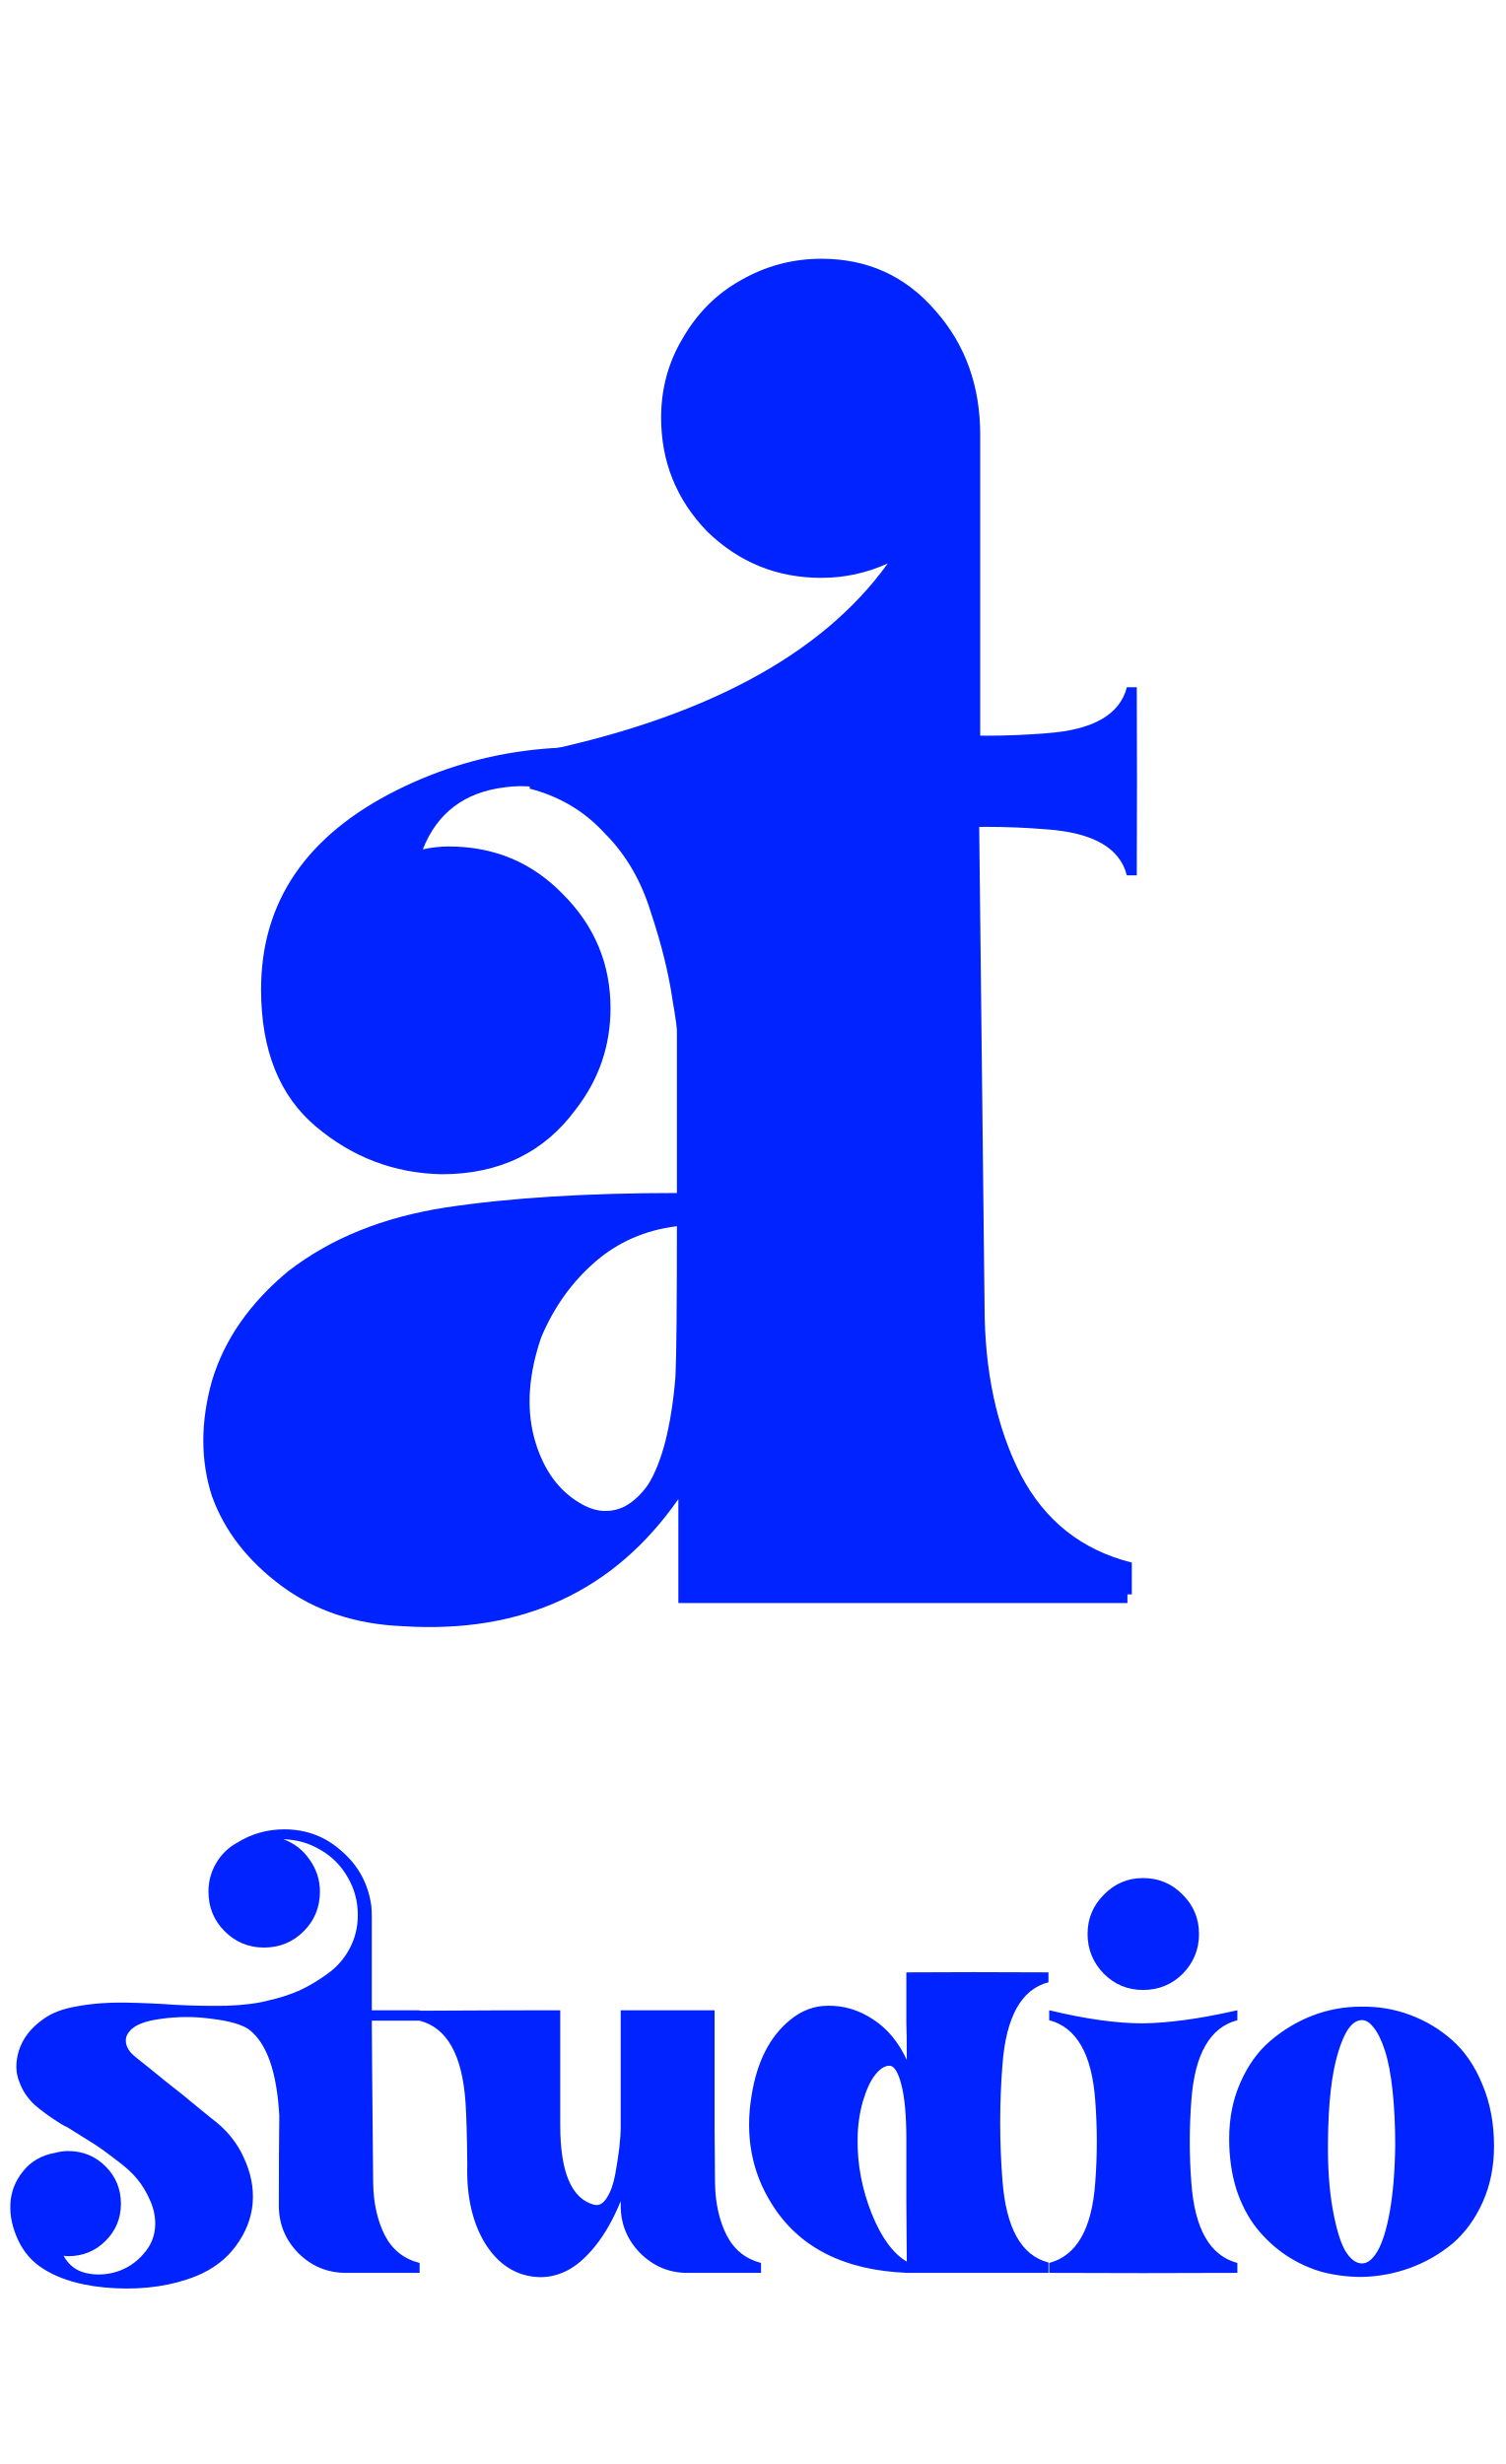
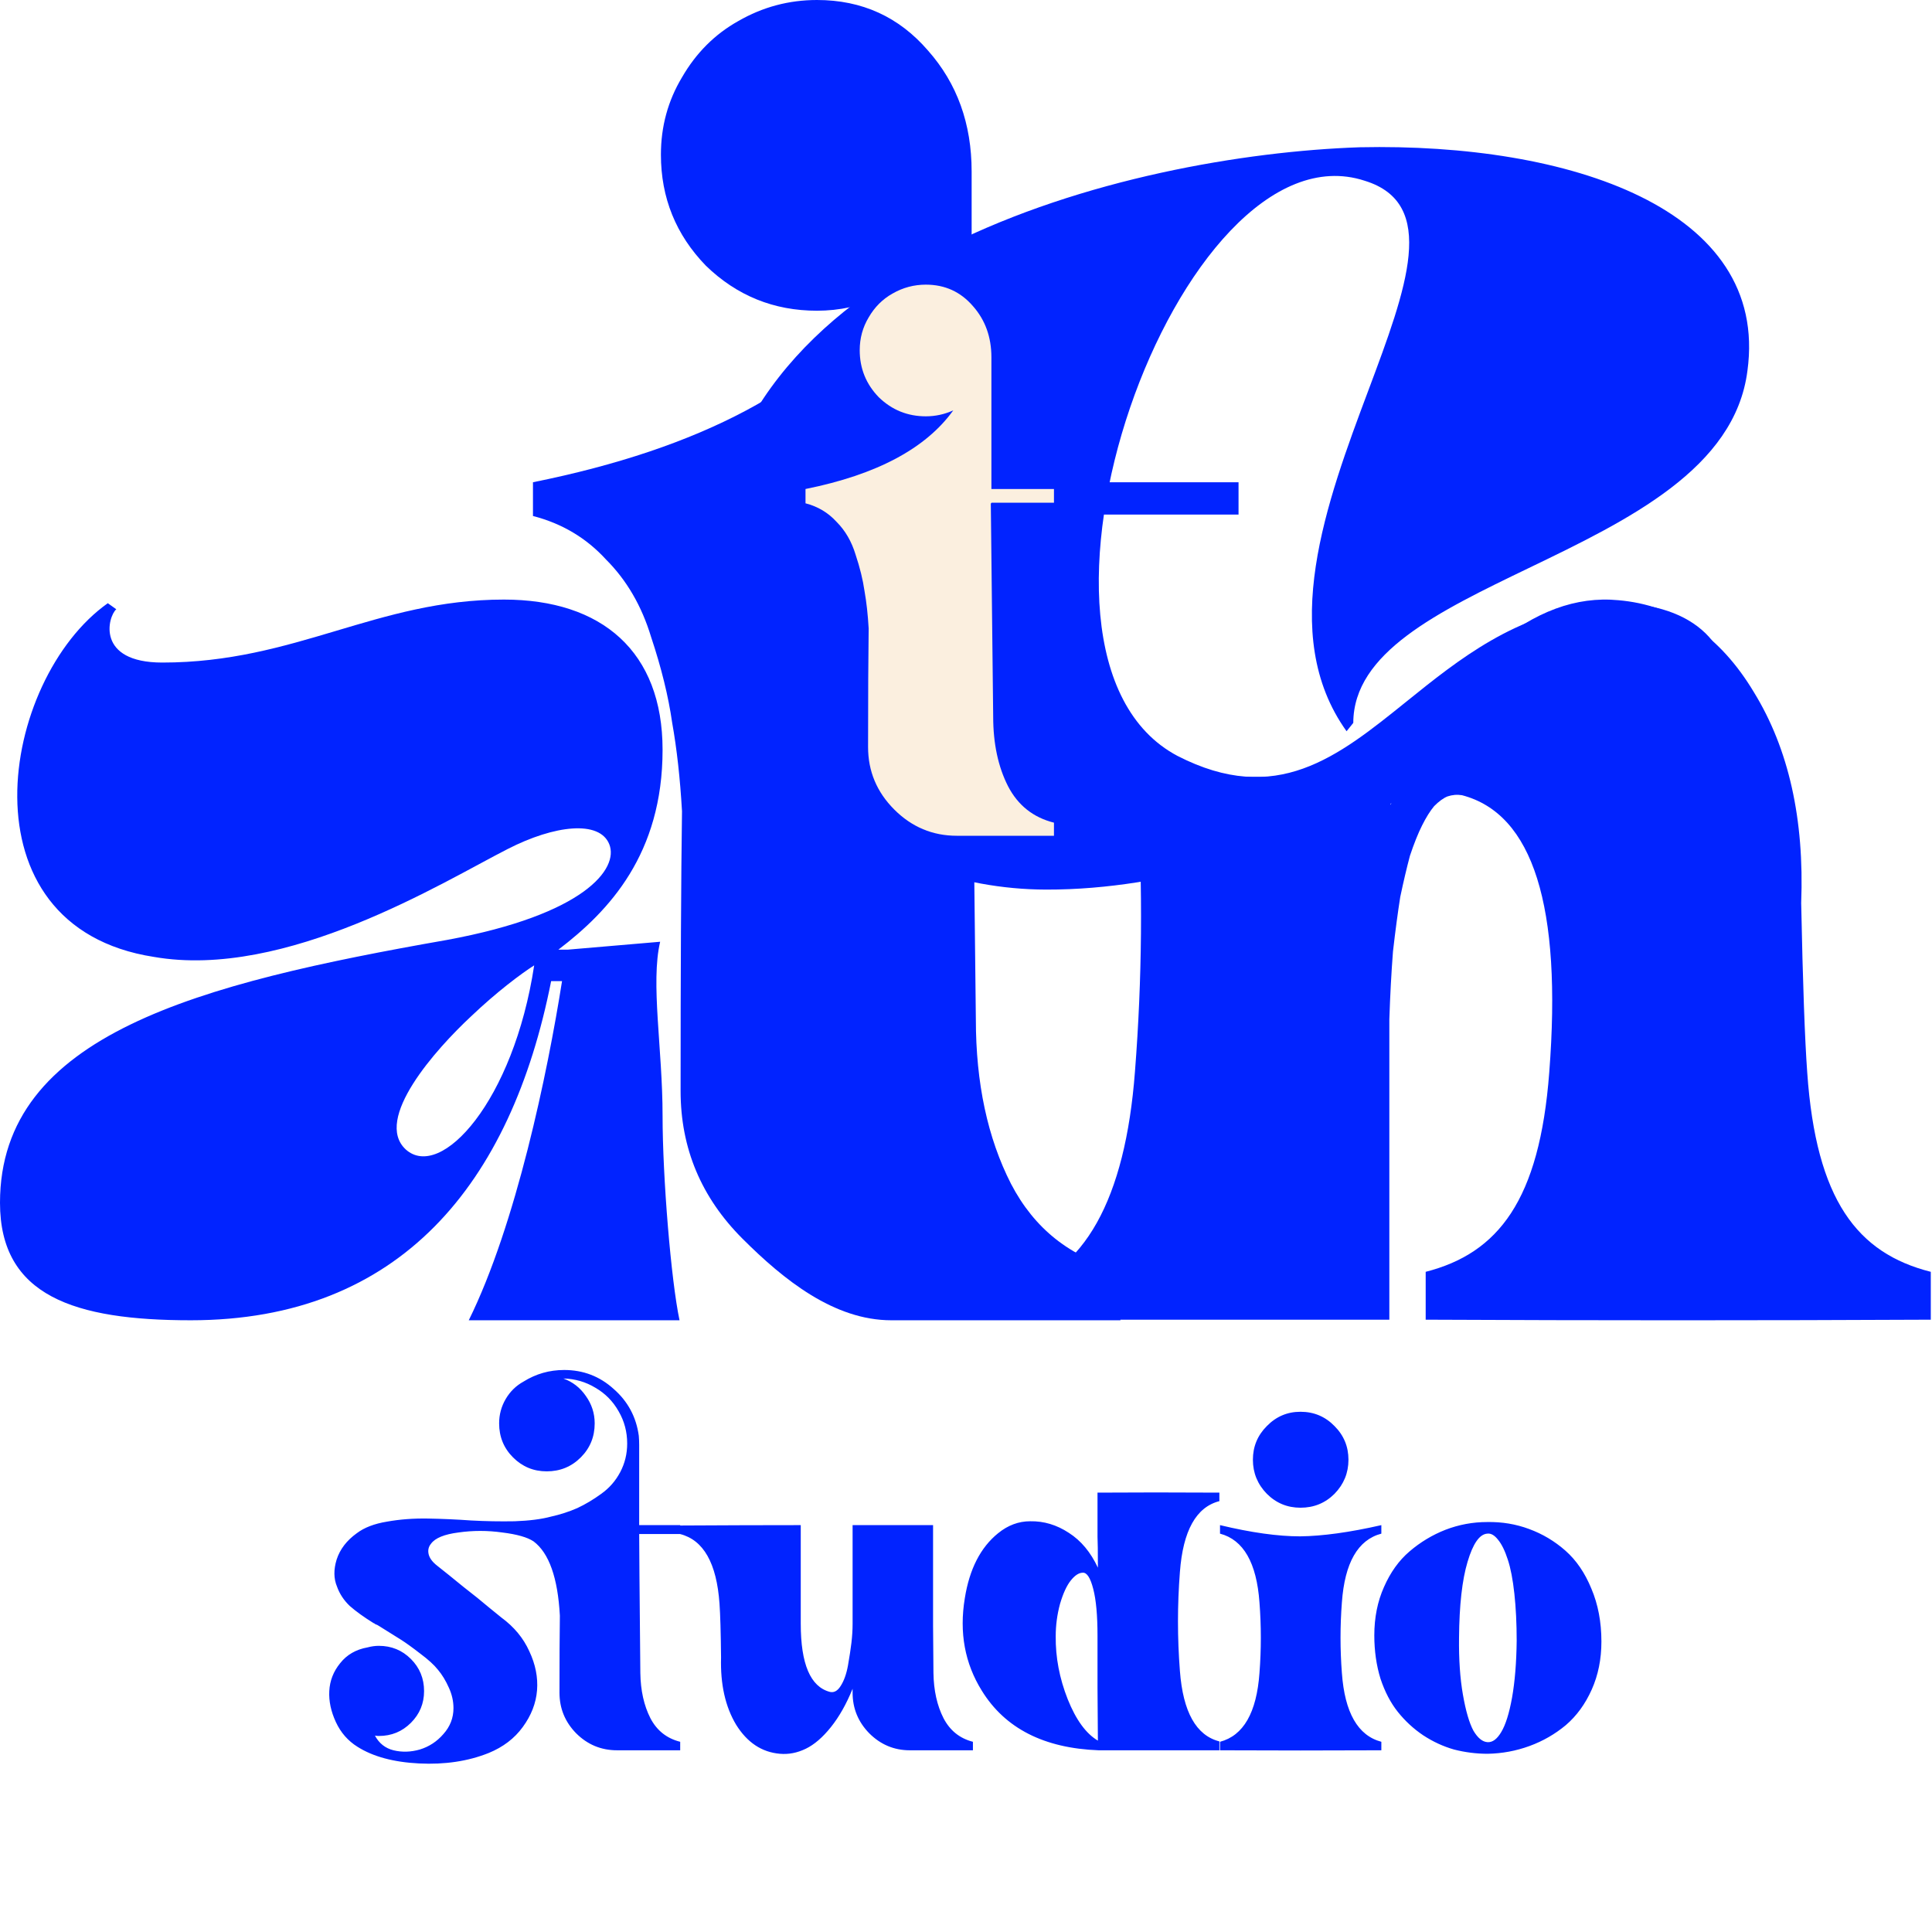
- <svg xmlns="http://www.w3.org/2000/svg" width="135" height="221" viewBox="0 0 135 221" fill="none">
-   <path d="M87.781 117.881C88.817 131.177 93.263 138.861 101.12 140.933V143.782C86.183 143.782 72.758 143.782 60.843 143.782V134.458C55.059 142.746 46.814 146.545 36.108 145.854C31.878 145.682 28.251 144.473 25.23 142.228C22.208 139.983 20.136 137.307 19.013 134.199C17.977 131.004 17.977 127.551 19.013 123.838C20.136 120.126 22.424 116.845 25.877 113.996C29.676 111.061 34.381 109.161 39.993 108.298C45.691 107.435 52.598 107.003 60.714 107.003V90.297C60.714 83.562 59.074 78.469 55.793 75.015C52.512 71.562 49.015 70.094 45.303 70.612C41.677 71.044 39.216 72.9 37.921 76.181C38.698 76.008 39.475 75.922 40.252 75.922C44.31 75.922 47.72 77.346 50.483 80.195C53.332 83.044 54.757 86.455 54.757 90.426C54.757 93.793 53.721 96.815 51.649 99.492C48.8 103.377 44.785 105.319 39.605 105.319C35.374 105.233 31.619 103.808 28.338 101.046C25.057 98.283 23.416 94.182 23.416 88.743C23.416 80.886 27.474 74.929 35.59 70.871C43.36 66.986 51.994 66.036 61.491 68.022C71.851 70.094 79.19 74.929 83.507 82.526C85.665 86.239 86.831 90.426 87.004 95.088C87.435 102.082 87.608 108.427 87.522 114.126C87.608 115.507 87.694 116.759 87.781 117.881ZM60.584 123.45C60.671 121.637 60.714 117.147 60.714 109.981C57.865 110.327 55.404 111.406 53.332 113.219C51.26 115.032 49.663 117.277 48.541 119.953C47.418 123.234 47.202 126.213 47.893 128.889C48.584 131.479 49.836 133.379 51.649 134.587C52.426 135.105 53.16 135.408 53.85 135.494C54.627 135.58 55.361 135.451 56.052 135.105C56.829 134.674 57.52 134.026 58.124 133.163C58.728 132.213 59.246 130.918 59.678 129.278C60.11 127.551 60.412 125.608 60.584 123.45Z" fill="#0123FF" />
-   <path d="M87.788 70.736L88.306 117.099C88.306 122.97 89.385 128.021 91.543 132.251C93.702 136.395 97.026 139.029 101.515 140.151V143H80.406C75.139 143 70.607 141.101 66.808 137.302C63.009 133.503 61.109 128.97 61.109 123.704C61.109 112.653 61.153 104.062 61.239 97.932C61.066 94.91 60.764 92.191 60.333 89.773C59.987 87.356 59.34 84.723 58.39 81.874C57.527 79.025 56.145 76.65 54.246 74.751C52.433 72.765 50.188 71.427 47.511 70.736C47.511 70.391 47.511 69.873 47.511 69.182C47.511 68.491 47.511 67.973 47.511 67.628C62.966 64.52 73.671 58.822 79.629 50.533C77.729 51.397 75.744 51.828 73.671 51.828C69.7 51.828 66.29 50.447 63.441 47.684C60.678 44.835 59.297 41.425 59.297 37.453C59.297 34.863 59.944 32.489 61.239 30.331C62.534 28.086 64.261 26.359 66.419 25.15C68.664 23.855 71.081 23.208 73.671 23.208C77.816 23.208 81.226 24.762 83.902 27.87C86.579 30.892 87.917 34.604 87.917 39.007V67.628H101.515V70.607H87.917V70.736H87.788Z" fill="#0123FF" />
-   <path d="M93.865 74.385C90.277 74.088 86.675 74.088 83.059 74.385C78.904 74.681 76.503 76.057 75.856 78.513H74.965C74.938 72.874 74.938 67.248 74.965 61.636H75.856C76.503 64.092 78.904 65.468 83.059 65.764C86.675 66.061 90.277 66.061 93.865 65.764C98.047 65.468 100.448 64.092 101.069 61.636H101.959C101.986 67.248 101.986 72.874 101.959 78.513H101.069C100.448 76.057 98.047 74.681 93.865 74.385Z" fill="#0123FF" />
-   <path d="M33.469 195.764C33.496 197.599 33.847 199.177 34.521 200.499C35.196 201.794 36.234 202.617 37.637 202.968V203.858H31.041C29.368 203.858 27.938 203.264 26.751 202.077C25.591 200.89 25.011 199.474 25.011 197.828C25.011 194.374 25.024 191.69 25.051 189.774C24.835 185.808 23.918 183.218 22.299 182.004C21.652 181.572 20.559 181.262 19.021 181.073C17.483 180.857 15.959 180.857 14.448 181.073C12.964 181.262 12.006 181.653 11.575 182.247C11.305 182.571 11.224 182.948 11.332 183.38C11.44 183.785 11.736 184.176 12.222 184.554C12.977 185.147 13.881 185.876 14.934 186.739C16.013 187.575 16.917 188.304 17.645 188.924C18.401 189.545 18.832 189.896 18.94 189.977C20.262 190.948 21.233 192.122 21.854 193.498C22.502 194.874 22.771 196.236 22.663 197.585C22.555 198.934 22.056 200.216 21.166 201.43C20.303 202.617 19.116 203.521 17.605 204.141C15.446 205.005 13.018 205.369 10.32 205.234C7.649 205.099 5.504 204.519 3.885 203.494C2.887 202.873 2.131 202.01 1.619 200.904C1.106 199.797 0.877 198.718 0.931 197.666C0.985 196.587 1.363 195.615 2.064 194.752C2.765 193.862 3.723 193.309 4.937 193.093C5.342 192.985 5.733 192.931 6.111 192.931C7.433 192.931 8.553 193.39 9.47 194.307C10.387 195.224 10.846 196.344 10.846 197.666C10.846 198.961 10.387 200.067 9.47 200.985C8.553 201.902 7.433 202.361 6.111 202.361C5.976 202.361 5.841 202.347 5.706 202.32C6.138 203.129 6.786 203.642 7.649 203.858C8.539 204.074 9.457 204.047 10.401 203.777C11.372 203.48 12.195 202.941 12.87 202.158C13.571 201.376 13.922 200.472 13.922 199.447C13.922 198.718 13.76 198.003 13.436 197.302C13.112 196.573 12.735 195.953 12.303 195.44C11.898 194.927 11.278 194.361 10.441 193.74C9.605 193.093 8.93 192.607 8.418 192.283C7.905 191.96 7.15 191.487 6.151 190.867C6.071 190.813 6.003 190.773 5.949 190.746C5.895 190.719 5.828 190.692 5.747 190.665C5.693 190.611 5.625 190.57 5.544 190.543C4.546 189.923 3.723 189.329 3.076 188.762C2.455 188.169 2.01 187.494 1.74 186.739C1.389 185.903 1.376 184.958 1.7 183.906C2.05 182.827 2.752 181.91 3.804 181.154C4.587 180.56 5.639 180.156 6.961 179.94C8.31 179.697 9.74 179.589 11.251 179.616C12.762 179.643 14.273 179.711 15.783 179.819C17.294 179.899 18.805 179.926 20.316 179.899C21.854 179.846 23.122 179.684 24.12 179.414C25.092 179.198 26.009 178.901 26.872 178.523C27.736 178.119 28.572 177.62 29.381 177.026C30.218 176.433 30.879 175.677 31.364 174.76C31.85 173.842 32.093 172.844 32.093 171.765C32.093 170.551 31.796 169.431 31.203 168.406C30.609 167.354 29.8 166.531 28.774 165.937C27.749 165.317 26.63 164.993 25.415 164.966C26.387 165.317 27.169 165.924 27.763 166.787C28.383 167.65 28.694 168.608 28.694 169.66C28.694 171.063 28.208 172.251 27.237 173.222C26.265 174.193 25.078 174.679 23.675 174.679C22.299 174.679 21.125 174.193 20.154 173.222C19.183 172.251 18.697 171.063 18.697 169.66C18.697 168.743 18.927 167.893 19.385 167.111C19.844 166.328 20.465 165.721 21.247 165.29C22.542 164.48 23.959 164.076 25.496 164.076C27.493 164.076 29.22 164.737 30.677 166.059C32.16 167.354 33.037 168.986 33.307 170.956C33.334 171.279 33.348 171.603 33.348 171.927V180.304H37.637V181.235H33.348C33.348 182.422 33.388 187.265 33.469 195.764ZM55.672 190.665V180.304C58.505 180.304 61.311 180.304 64.09 180.304V190.826C64.09 191.177 64.103 192.823 64.13 195.764C64.157 197.599 64.508 199.177 65.182 200.499C65.857 201.794 66.882 202.617 68.258 202.968V203.858H61.661C60.016 203.858 58.599 203.264 57.412 202.077C56.252 200.89 55.672 199.474 55.672 197.828V197.423C55.024 199.015 54.269 200.35 53.405 201.43C52.542 202.509 51.665 203.264 50.775 203.696C49.885 204.128 48.981 204.303 48.063 204.222C46.175 204.06 44.65 203.049 43.49 201.187C42.357 199.298 41.831 196.951 41.912 194.145C41.885 191.501 41.831 189.626 41.75 188.52C41.453 184.284 40.077 181.856 37.622 181.235V180.345C42.289 180.318 46.498 180.304 50.249 180.304V190.624C50.249 194.833 51.261 197.207 53.284 197.747C53.716 197.855 54.093 197.652 54.417 197.14C54.768 196.6 55.024 195.885 55.186 194.995C55.348 194.078 55.469 193.282 55.55 192.607C55.631 191.906 55.672 191.258 55.672 190.665ZM82.343 203.858H82.302C81.79 203.858 81.493 203.858 81.412 203.858C75.692 203.642 71.618 201.565 69.19 197.625C67.409 194.766 66.816 191.541 67.409 187.953C67.895 184.904 69.055 182.638 70.89 181.154C71.915 180.318 73.035 179.899 74.249 179.899C75.679 179.872 77.028 180.277 78.296 181.114C79.564 181.923 80.576 183.137 81.331 184.756C81.331 183.083 81.318 182.004 81.291 181.518V176.905C85.122 176.878 89.371 176.878 94.039 176.905V177.795C91.611 178.416 90.235 180.884 89.911 185.201C89.641 188.655 89.641 192.108 89.911 195.562C90.235 199.851 91.611 202.307 94.039 202.927V203.858C89.641 203.858 85.743 203.858 82.343 203.858ZM76.92 191.919C76.893 194.132 77.311 196.33 78.174 198.516C79.038 200.674 80.09 202.118 81.331 202.846C81.331 202.361 81.318 200.512 81.291 197.302C81.291 194.064 81.291 192.256 81.291 191.879C81.291 189.747 81.142 188.115 80.846 186.982C80.549 185.822 80.184 185.255 79.753 185.282C79.348 185.282 78.93 185.552 78.498 186.091C78.067 186.631 77.689 187.454 77.365 188.56C77.068 189.666 76.92 190.786 76.92 191.919ZM106.853 195.764C107.15 199.919 108.526 202.32 110.981 202.968V203.858C105.343 203.885 99.717 203.885 94.105 203.858V202.968C96.561 202.32 97.936 199.919 98.233 195.764C98.422 193.309 98.422 190.853 98.233 188.398C97.936 184.243 96.561 181.842 94.105 181.195V180.304C97.37 181.087 100.162 181.478 102.483 181.478C104.83 181.451 107.663 181.06 110.981 180.304V181.195C108.526 181.842 107.15 184.243 106.853 188.398C106.665 190.853 106.665 193.309 106.853 195.764ZM99.002 177.026C98.031 176.028 97.545 174.841 97.545 173.465C97.545 172.089 98.031 170.915 99.002 169.944C99.974 168.945 101.147 168.446 102.523 168.446C103.926 168.446 105.113 168.945 106.085 169.944C107.056 170.915 107.541 172.089 107.541 173.465C107.541 174.841 107.056 176.028 106.085 177.026C105.113 177.997 103.926 178.483 102.523 178.483C101.147 178.483 99.974 177.997 99.002 177.026ZM134.001 192.486C134.001 194.32 133.664 195.993 132.99 197.504C132.315 199.015 131.411 200.256 130.278 201.227C129.145 202.172 127.877 202.9 126.474 203.413C125.071 203.925 123.614 204.195 122.103 204.222C120.916 204.222 119.742 204.074 118.582 203.777C117.449 203.453 116.37 202.954 115.345 202.28C114.346 201.605 113.469 200.796 112.714 199.851C111.959 198.907 111.352 197.747 110.893 196.371C110.461 194.968 110.245 193.457 110.245 191.838C110.245 189.977 110.583 188.29 111.257 186.779C111.932 185.242 112.822 184 113.928 183.056C115.061 182.085 116.316 181.329 117.692 180.79C119.095 180.25 120.552 179.98 122.063 179.98C123.601 179.953 125.058 180.196 126.434 180.709C127.836 181.222 129.105 181.977 130.238 182.975C131.371 183.973 132.275 185.296 132.949 186.941C133.651 188.587 134.001 190.435 134.001 192.486ZM122.063 181.195C121.253 181.248 120.565 182.233 119.999 184.149C119.432 186.037 119.135 188.682 119.108 192.081C119.081 194.347 119.216 196.33 119.513 198.03C119.81 199.73 120.174 200.985 120.606 201.794C121.064 202.576 121.564 202.981 122.103 203.008C122.616 203.035 123.088 202.684 123.52 201.956C123.978 201.2 124.356 200 124.653 198.354C124.95 196.681 125.111 194.698 125.138 192.405C125.138 190.597 125.058 188.951 124.896 187.467C124.734 185.984 124.504 184.796 124.208 183.906C123.911 182.989 123.574 182.301 123.196 181.842C122.818 181.356 122.44 181.141 122.063 181.195Z" fill="#0123FF" />
+ <svg xmlns="http://www.w3.org/2000/svg" width="319" height="315" viewBox="0 0 319 315" fill="none">
+   <path d="M112.2 218H77.4C85.2 202.2 90.4 177.2 92.8 162H91C84.4 195.4 66.1 218 31.5 218C12.3 218 0 214 0 198.6C0 170.8 32.8 162.4 73.8 155.2C96.6 151 102.2 143.4 100.6 139.4C99 135.4 91.6 136.2 83.8 140.2C73.2 145.6 47.2 161.8 25.4 158C-6.8 153 0 112.2 17.8 99.6L19.2 100.6C17.8 101.8 15.8 109.4 26.8 109.4C48.8 109.4 62.2 99 83.2 99C99.4 99 109.4 107.6 109.4 123.8C109.4 141 100.6 150.4 92.2 156.8H93.8L109 155.5C107.4 162.3 109.4 173.2 109.4 184.2C109.4 194.4 110.8 211.4 112.2 218ZM67 189.8C72.8 195 84.8 181.8 88.2 159.4C86 160.8 82 163.8 77.8 167.8C72 173.2 61.6 184.8 67 189.8Z" fill="#0123FF" />
+   <path d="M167 217.904H229.4V177.304V168.304C229.533 164.305 229.733 160.57 230 157.104C230.4 153.638 230.8 150.637 231.2 148.104C231.733 145.571 232.267 143.304 232.8 141.304C233.467 139.304 234.133 137.637 234.8 136.304C235.467 134.971 236.133 133.904 236.8 133.104C237.6 132.304 238.333 131.771 239 131.504C239.8 131.237 240.6 131.171 241.4 131.304C253.133 134.371 257.933 149.64 255.8 177.104C254.2 198.169 247.4 206.933 235.4 210V217.904C263.133 218.037 290.933 218.037 318.8 217.904V210C306.667 206.933 299.867 198.169 298.4 177.104C298 171.638 297.667 162.303 297.4 149.104C297.933 135.239 295.333 123.636 289.6 114.304C284 104.972 276.533 99.904 267.2 99.104C260.267 98.437 253.4 100.971 246.6 106.704C239.933 112.437 234.267 121.172 229.6 132.904V128.404C213.393 128.29 204.465 128.231 187.762 128.3C187.867 129.192 187.925 130.166 187.807 131.09C187.801 131.141 187.794 131.192 187.786 131.243C188.718 146.463 188.589 161.685 187.4 176.904C185.8 198.102 179 210.237 167 213.304V217.904Z" fill="#0123FF" />
+   <path d="M117.13 95.606C117.053 125.723 143.71 146.815 172.722 146.888C193.25 146.94 212.376 139.569 225.941 134.341C237.754 129.787 243.246 120.751 243.876 125.769C244.346 130.29 248.729 131.534 254.239 133.099C255.572 133.477 256.971 133.874 258.396 134.341C273.296 131.407 284.705 126.475 285.349 115.098C286.205 104.325 276.273 98.497 263.836 99.847C250.338 101.246 240.901 108.849 232.22 115.843C220.816 125.032 210.715 133.17 194.42 124.814C162.964 108.156 194.687 19.82 225.331 29.845C237.496 33.581 232.27 47.539 225.941 64.446C219.054 82.842 210.86 104.73 222.337 120.741L223.446 119.362C223.476 107.747 237.426 101.023 252.422 93.794C268.818 85.891 286.463 77.385 288.525 61.227C292.185 34.435 259.056 23.575 224.516 24.317C186.383 25.601 117.265 42.556 117.13 95.606Z" fill="#0123FF" />
+   <path d="M160.199 85.199L161.127 168.309C161.127 178.833 163.062 187.887 166.931 195.471C170.8 202.899 176.759 207.62 184.807 209.632L185 218H147.16C137.719 218 129.4 211.334 122.59 204.524C115.781 197.715 112.376 189.589 112.376 180.149C112.376 160.339 112.453 144.939 112.608 133.951C112.298 128.534 111.757 123.659 110.983 119.325C110.364 114.992 109.203 110.272 107.501 105.164C105.953 100.057 103.477 95.8 100.072 92.396C96.822 88.836 92.798 86.437 88 85.199C88 84.58 88 83.651 88 82.413C88 81.175 88 80.247 88 79.627C115.703 74.056 134.894 63.841 145.573 48.984C142.168 50.531 138.609 51.305 134.894 51.305C127.775 51.305 121.662 48.829 116.554 43.876C111.602 38.769 109.126 32.656 109.126 25.537C109.126 20.893 110.286 16.637 112.608 12.768C114.929 8.744 118.025 5.649 121.894 3.482C125.918 1.161 130.251 0 134.894 0C142.323 0 148.436 2.786 153.234 8.357C158.032 13.774 160.431 20.429 160.431 28.322V79.627H204.5V84.967H160.431V85.199H160.199Z" fill="#0123FF" />
+   <path d="M163.596 83.105L163.989 118.324C163.989 122.784 164.809 126.621 166.449 129.835C168.088 132.983 170.613 134.983 174.024 135.836V138H157.988C153.987 138 150.544 136.557 147.658 133.671C144.773 130.786 143.33 127.342 143.33 123.342C143.33 114.947 143.363 108.421 143.428 103.764C143.297 101.469 143.067 99.403 142.739 97.566C142.477 95.73 141.985 93.73 141.264 91.565C140.608 89.401 139.559 87.597 138.116 86.155C136.738 84.646 135.033 83.629 133 83.105C133 82.843 133 82.449 133 81.924C133 81.4 133 81.006 133 80.744C144.74 78.383 152.872 74.054 157.398 67.758C155.955 68.414 154.446 68.742 152.872 68.742C149.855 68.742 147.265 67.692 145.101 65.594C143.002 63.429 141.952 60.839 141.952 57.822C141.952 55.854 142.444 54.05 143.428 52.411C144.412 50.706 145.724 49.394 147.363 48.476C149.068 47.492 150.905 47 152.872 47C156.021 47 158.611 48.181 160.644 50.542C162.677 52.837 163.694 55.657 163.694 59.002V80.744H174.024V83.007H163.694V83.105H163.596Z" fill="#FBEFDF" />
+   <path d="M105.729 276.228C105.772 279.124 106.325 281.615 107.39 283.702C108.455 285.746 110.094 287.045 112.309 287.599V289.004H101.896C99.256 289.004 96.999 288.067 95.125 286.193C93.294 284.319 92.378 282.084 92.378 279.486C92.378 274.035 92.399 269.797 92.442 266.773C92.101 260.513 90.653 256.425 88.098 254.508C87.076 253.827 85.351 253.337 82.924 253.039C80.496 252.698 78.09 252.698 75.705 253.039C73.363 253.337 71.851 253.955 71.17 254.892C70.744 255.403 70.616 255.999 70.787 256.68C70.957 257.319 71.425 257.937 72.192 258.533C73.384 259.47 74.811 260.62 76.472 261.982C78.175 263.303 79.602 264.452 80.752 265.432C81.944 266.411 82.626 266.965 82.796 267.093C84.883 268.626 86.416 270.479 87.395 272.65C88.418 274.822 88.843 276.973 88.673 279.102C88.503 281.232 87.715 283.255 86.309 285.171C84.947 287.045 83.073 288.472 80.688 289.451C77.281 290.814 73.448 291.389 69.189 291.176C64.973 290.963 61.588 290.047 59.032 288.429C57.457 287.449 56.264 286.087 55.455 284.341C54.646 282.595 54.284 280.891 54.369 279.23C54.454 277.527 55.05 275.994 56.158 274.631C57.265 273.225 58.777 272.352 60.693 272.012C61.332 271.841 61.95 271.756 62.546 271.756C64.633 271.756 66.4 272.48 67.848 273.928C69.296 275.376 70.02 277.143 70.02 279.23C70.02 281.274 69.296 283.02 67.848 284.468C66.4 285.916 64.633 286.64 62.546 286.64C62.333 286.64 62.12 286.619 61.907 286.576C62.589 287.854 63.611 288.663 64.973 289.004C66.379 289.345 67.827 289.302 69.317 288.876C70.85 288.408 72.149 287.556 73.214 286.321C74.321 285.086 74.875 283.659 74.875 282.041C74.875 280.891 74.619 279.763 74.108 278.655C73.597 277.505 73.001 276.526 72.32 275.717C71.681 274.908 70.701 274.013 69.381 273.034C68.061 272.012 66.996 271.245 66.187 270.734C65.378 270.223 64.186 269.478 62.61 268.498C62.482 268.413 62.376 268.349 62.29 268.307C62.205 268.264 62.099 268.221 61.971 268.179C61.886 268.094 61.779 268.03 61.651 267.987C60.076 267.008 58.777 266.071 57.755 265.176C56.775 264.24 56.073 263.175 55.647 261.982C55.093 260.662 55.072 259.172 55.583 257.511C56.136 255.807 57.244 254.359 58.905 253.167C60.14 252.23 61.801 251.591 63.887 251.25C66.017 250.867 68.274 250.697 70.659 250.739C73.044 250.782 75.428 250.888 77.813 251.059C80.198 251.187 82.583 251.229 84.968 251.187C87.395 251.101 89.397 250.846 90.973 250.42C92.506 250.079 93.954 249.611 95.317 249.015C96.679 248.376 98 247.588 99.277 246.651C100.597 245.714 101.641 244.522 102.407 243.074C103.174 241.626 103.557 240.05 103.557 238.347C103.557 236.43 103.089 234.663 102.152 233.045C101.215 231.384 99.937 230.085 98.319 229.148C96.701 228.168 94.933 227.657 93.017 227.615C94.55 228.168 95.785 229.126 96.722 230.489C97.701 231.852 98.191 233.364 98.191 235.025C98.191 237.239 97.425 239.113 95.891 240.646C94.358 242.179 92.485 242.946 90.27 242.946C88.098 242.946 86.246 242.179 84.712 240.646C83.179 239.113 82.413 237.239 82.413 235.025C82.413 233.577 82.775 232.235 83.499 231C84.223 229.765 85.202 228.807 86.437 228.126C88.481 226.848 90.717 226.209 93.145 226.209C96.296 226.209 99.022 227.253 101.321 229.339C103.664 231.384 105.048 233.96 105.474 237.069C105.516 237.58 105.538 238.091 105.538 238.602V251.825H112.309V253.295H105.538C105.538 255.168 105.601 262.813 105.729 276.228ZM140.775 268.179V251.825C145.247 251.825 149.676 251.825 154.062 251.825V268.434C154.062 268.988 154.084 271.586 154.126 276.228C154.169 279.124 154.722 281.615 155.787 283.702C156.852 285.746 158.47 287.045 160.642 287.599V289.004H150.229C147.632 289.004 145.396 288.067 143.522 286.193C141.691 284.319 140.775 282.084 140.775 279.486V278.847C139.753 281.36 138.561 283.468 137.198 285.171C135.835 286.875 134.451 288.067 133.046 288.748C131.64 289.43 130.214 289.707 128.766 289.579C125.785 289.323 123.378 287.726 121.547 284.788C119.758 281.807 118.928 278.102 119.056 273.673C119.013 269.499 118.928 266.539 118.8 264.793C118.332 258.107 116.16 254.274 112.284 253.295V251.889C119.652 251.847 126.296 251.825 132.215 251.825V268.115C132.215 274.759 133.812 278.506 137.006 279.358C137.688 279.528 138.284 279.209 138.795 278.4C139.348 277.548 139.753 276.419 140.009 275.014C140.264 273.566 140.456 272.31 140.584 271.245C140.711 270.138 140.775 269.116 140.775 268.179ZM182.874 289.004H182.811C182.001 289.004 181.533 289.004 181.405 289.004C172.377 288.663 165.946 285.384 162.113 279.166C159.303 274.652 158.366 269.563 159.303 263.899C160.069 259.086 161.9 255.509 164.796 253.167C166.415 251.847 168.182 251.187 170.098 251.187C172.355 251.144 174.485 251.783 176.486 253.103C178.488 254.381 180.085 256.297 181.277 258.852C181.277 256.212 181.256 254.508 181.214 253.742V246.459C187.261 246.417 193.968 246.417 201.336 246.459V247.865C197.503 248.844 195.331 252.741 194.82 259.555C194.394 265.006 194.394 270.457 194.82 275.908C195.331 282.68 197.503 286.555 201.336 287.535V289.004C194.394 289.004 188.24 289.004 182.874 289.004ZM174.314 270.159C174.272 273.651 174.932 277.122 176.295 280.572C177.658 283.979 179.318 286.257 181.277 287.407C181.277 286.64 181.256 283.723 181.214 278.655C181.214 273.545 181.214 270.691 181.214 270.095C181.214 266.731 180.979 264.154 180.511 262.366C180.042 260.534 179.467 259.64 178.786 259.683C178.147 259.683 177.487 260.109 176.806 260.96C176.124 261.812 175.528 263.111 175.017 264.857C174.549 266.603 174.314 268.37 174.314 270.159ZM221.563 276.228C222.032 282.786 224.204 286.576 228.079 287.599V289.004C219.178 289.046 210.299 289.046 201.441 289.004V287.599C205.316 286.576 207.488 282.786 207.957 276.228C208.255 272.352 208.255 268.477 207.957 264.602C207.488 258.043 205.316 254.253 201.441 253.231V251.825C206.594 253.06 211.002 253.678 214.664 253.678C218.369 253.635 222.841 253.018 228.079 251.825V253.231C224.204 254.253 222.032 258.043 221.563 264.602C221.265 268.477 221.265 272.352 221.563 276.228ZM209.17 246.651C207.637 245.075 206.871 243.202 206.871 241.03C206.871 238.858 207.637 237.005 209.17 235.472C210.703 233.896 212.556 233.108 214.728 233.108C216.942 233.108 218.816 233.896 220.349 235.472C221.883 237.005 222.649 238.858 222.649 241.03C222.649 243.202 221.883 245.075 220.349 246.651C218.816 248.184 216.942 248.951 214.728 248.951C212.556 248.951 210.703 248.184 209.17 246.651ZM264.415 271.053C264.415 273.949 263.883 276.59 262.818 278.975C261.753 281.36 260.327 283.319 258.538 284.852C256.749 286.342 254.748 287.492 252.533 288.301C250.319 289.11 248.019 289.536 245.634 289.579C243.76 289.579 241.908 289.345 240.077 288.876C238.288 288.365 236.584 287.577 234.966 286.513C233.39 285.448 232.006 284.17 230.814 282.68C229.621 281.189 228.663 279.358 227.939 277.186C227.258 274.971 226.917 272.587 226.917 270.031C226.917 267.093 227.449 264.431 228.514 262.046C229.579 259.619 230.984 257.66 232.73 256.169C234.519 254.636 236.499 253.444 238.671 252.592C240.886 251.74 243.185 251.314 245.57 251.314C247.998 251.272 250.297 251.655 252.469 252.464C254.684 253.273 256.685 254.466 258.474 256.042C260.263 257.617 261.689 259.704 262.754 262.302C263.861 264.9 264.415 267.817 264.415 271.053ZM245.57 253.231C244.293 253.316 243.207 254.87 242.312 257.894C241.418 260.875 240.95 265.049 240.907 270.415C240.864 273.992 241.077 277.122 241.546 279.805C242.014 282.488 242.589 284.468 243.271 285.746C243.995 286.981 244.782 287.62 245.634 287.662C246.443 287.705 247.189 287.151 247.87 286.002C248.594 284.809 249.19 282.914 249.659 280.316C250.127 277.676 250.383 274.546 250.425 270.926C250.425 268.072 250.297 265.475 250.042 263.132C249.786 260.79 249.424 258.916 248.956 257.511C248.487 256.063 247.955 254.977 247.359 254.253C246.763 253.486 246.166 253.146 245.57 253.231Z" fill="#0123FF" />
</svg>
